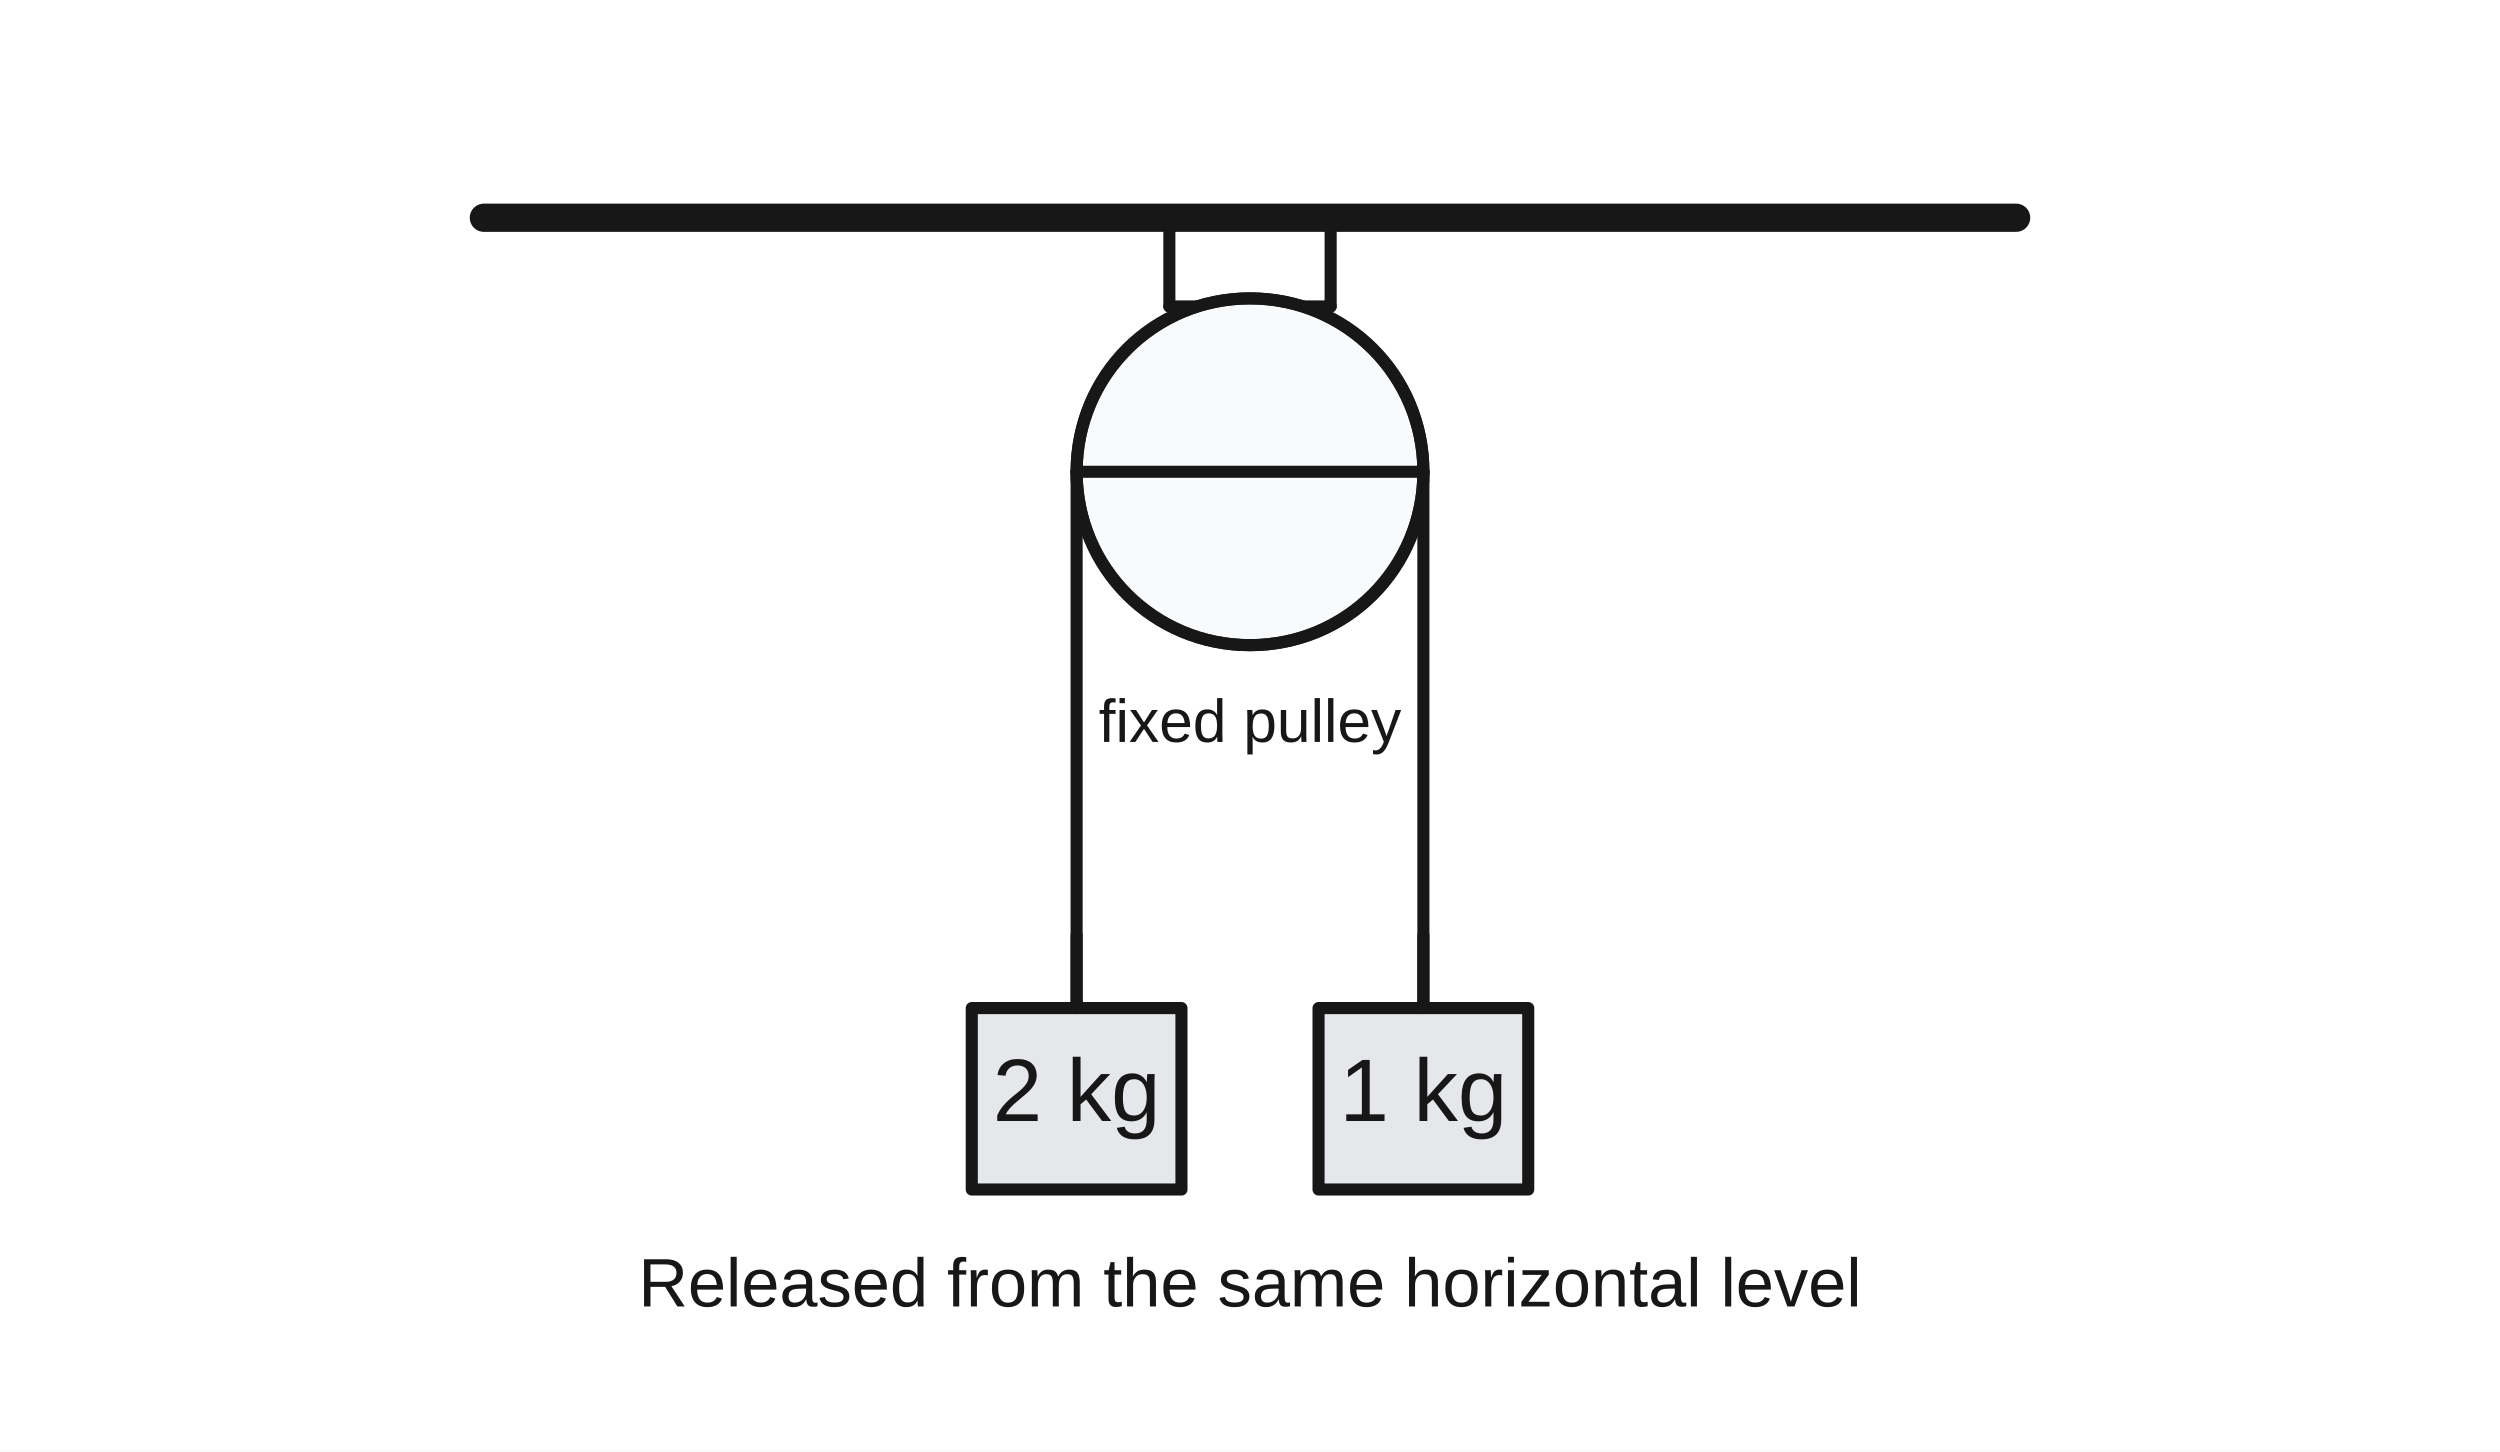
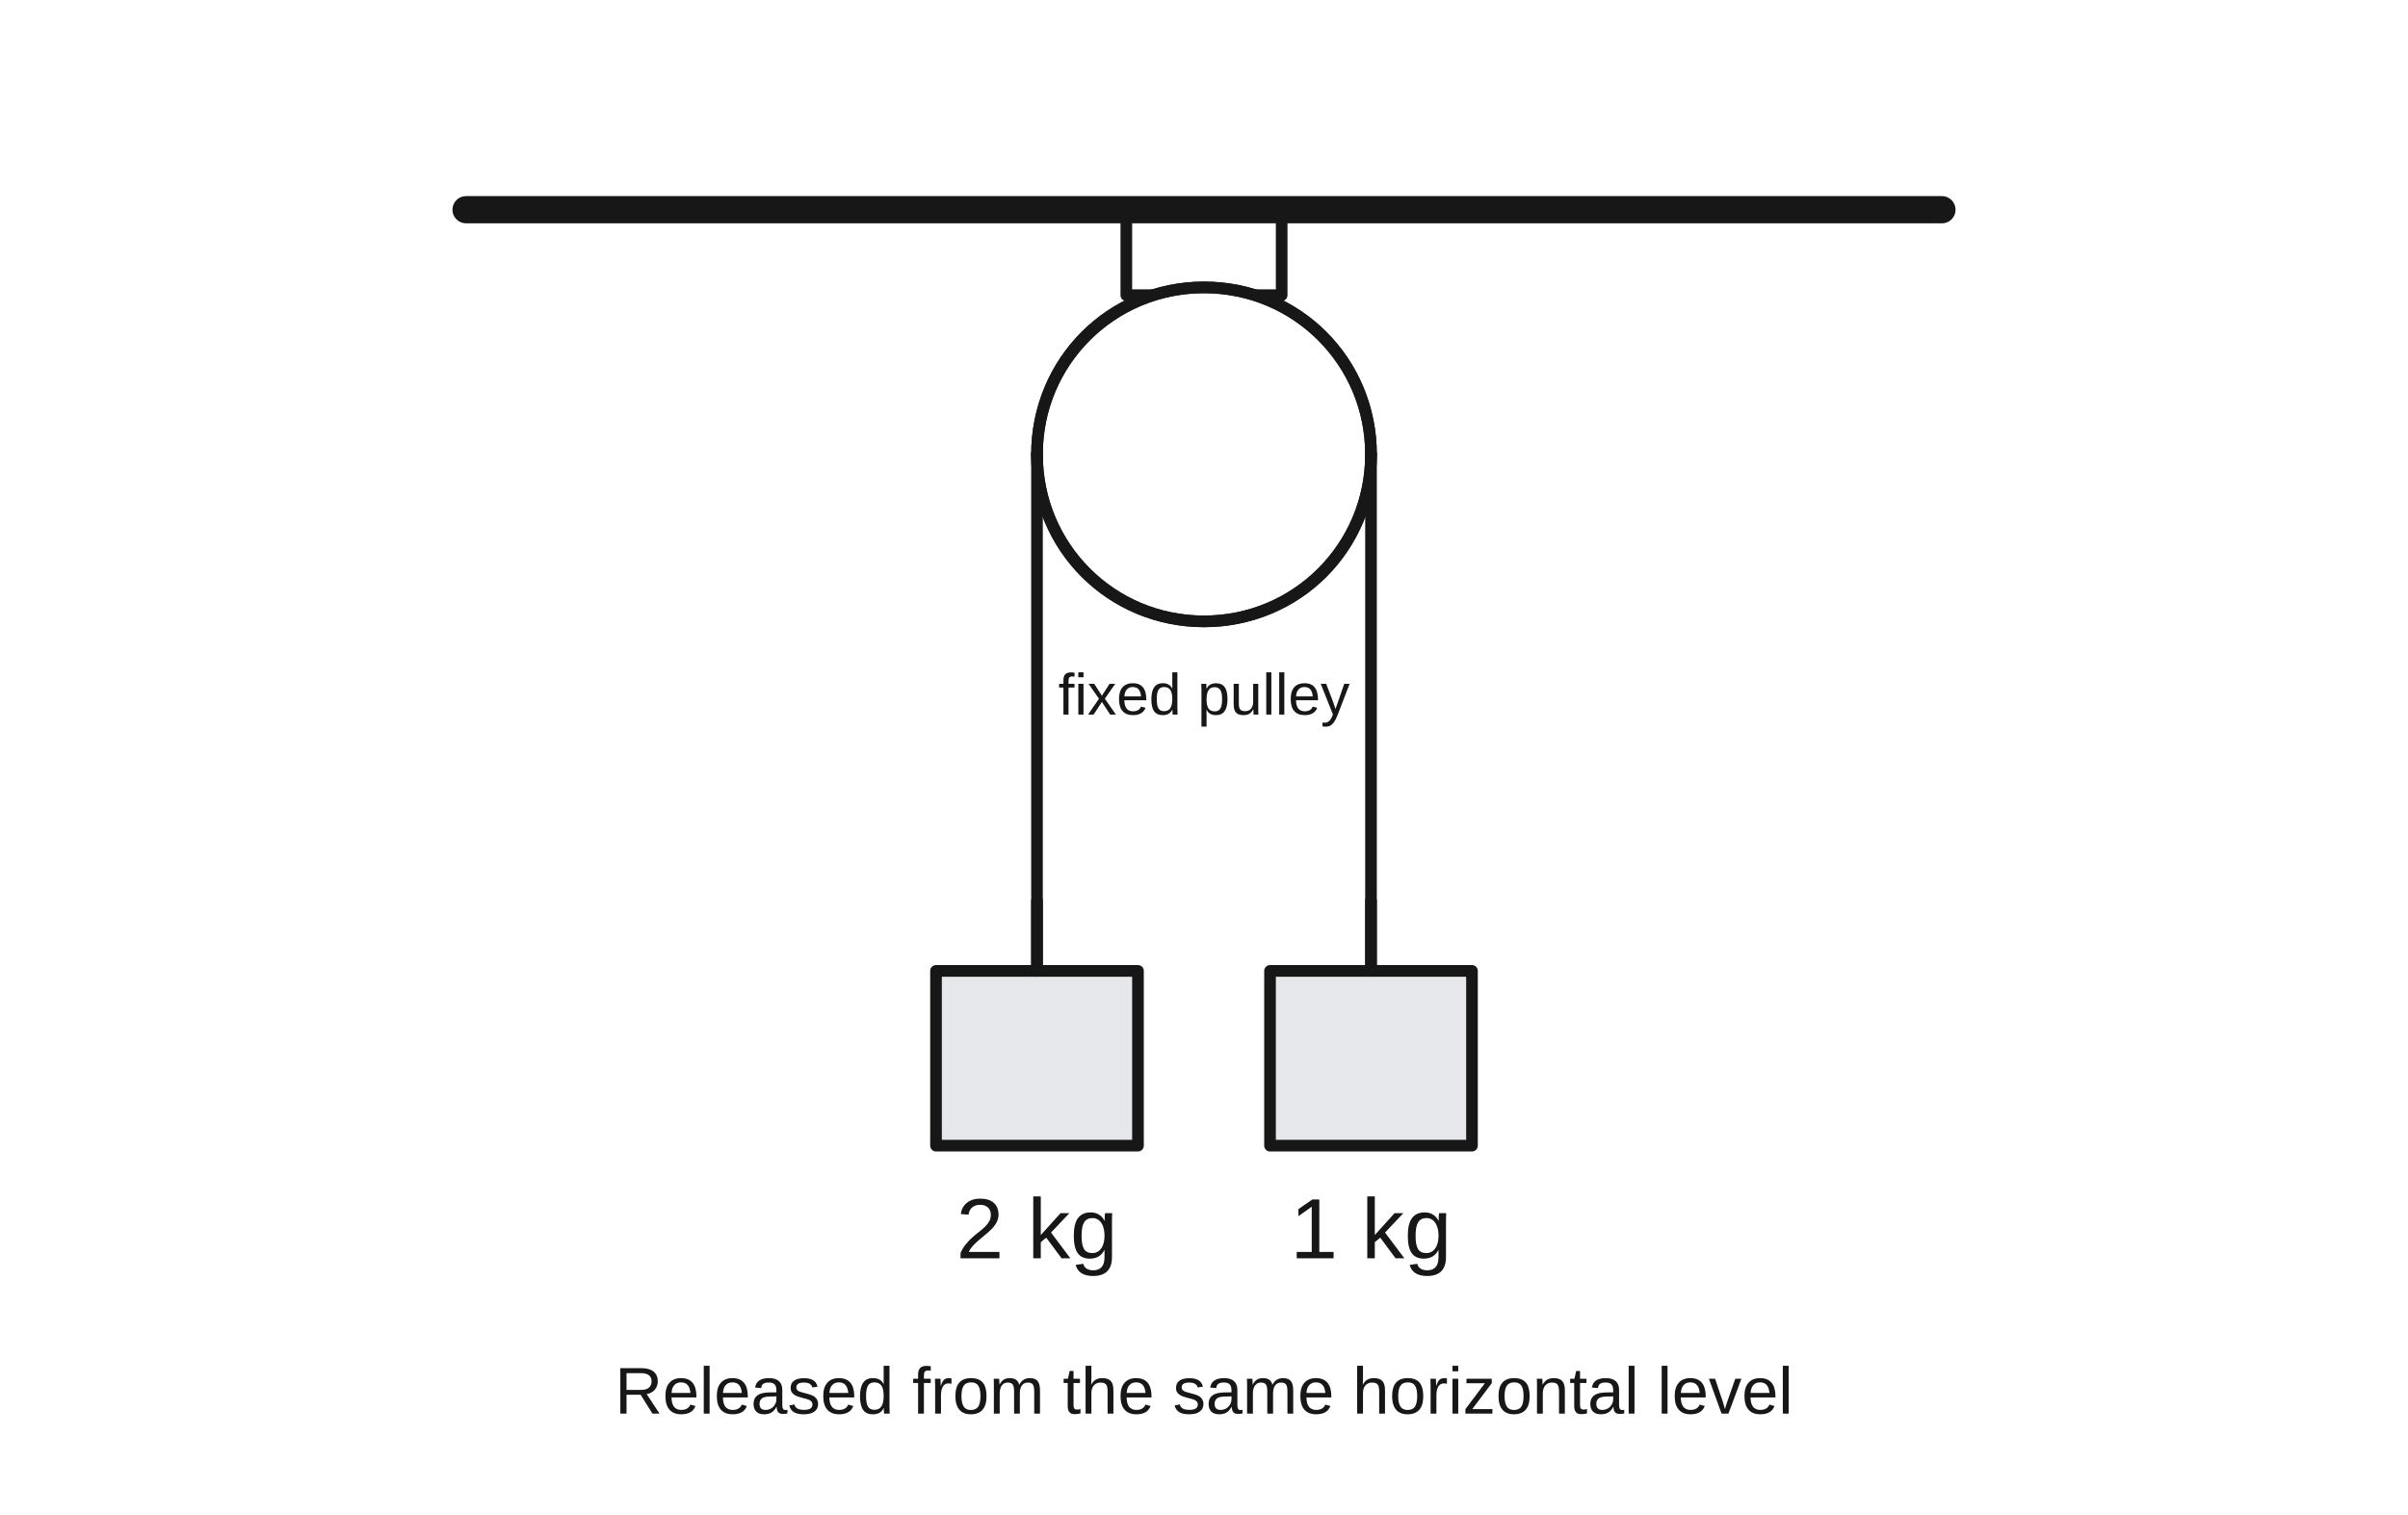
- <svg xmlns="http://www.w3.org/2000/svg" width="620" height="360" viewBox="0 0 620 360" role="img" aria-labelledby="title desc">
-   <rect width="620" height="360" fill="white" />
+ <svg xmlns="http://www.w3.org/2000/svg" width="620" height="390" viewBox="0 0 620 390" role="img" aria-labelledby="title desc">
+   <rect width="620" height="390" fill="white" />
  <g stroke="#171717" stroke-width="3" fill="none" stroke-linecap="round" stroke-linejoin="round">
    <path d="M120 54 H500" stroke-width="7" />
-     <path d="M290 54 V76 M330 54 V76" />
-     <path d="M290 76 H330" />
-     <circle cx="310" cy="117" r="43" fill="#f8fafc" />
-     <path d="M267 117 H353" />
+     <path d="M290 54 V76 M330 54 V76 M290 76 H330" />
+     <circle cx="310" cy="117" r="43" fill="#fff" />
    <path d="M267 117 C267 93 286 74 310 74 C334 74 353 93 353 117" />
    <path d="M267 117 C267 141 286 160 310 160 C334 160 353 141 353 117" />
    <path d="M267 117 V250 M353 117 V250" />
    <rect x="241" y="250" width="52" height="45" fill="#e5e7eb" />
    <rect x="327" y="250" width="52" height="45" fill="#e5e7eb" />
    <path d="M267 250 V232 M353 250 V232" />
  </g>
  <g fill="#171717" font-family="Arial, Helvetica, sans-serif">
-     <text x="267" y="278" font-size="22" text-anchor="middle">2 kg</text>
-     <text x="353" y="278" font-size="22" text-anchor="middle">1 kg</text>
+     <text x="267" y="324" font-size="22" text-anchor="middle">2 kg</text>
+     <text x="353" y="324" font-size="22" text-anchor="middle">1 kg</text>
    <text x="310" y="184" font-size="15" text-anchor="middle">fixed pulley</text>
-     <text x="310" y="324" font-size="17" text-anchor="middle">Released from the same horizontal level</text>
+     <text x="310" y="364" font-size="17" text-anchor="middle">Released from the same horizontal level</text>
  </g>
</svg>
